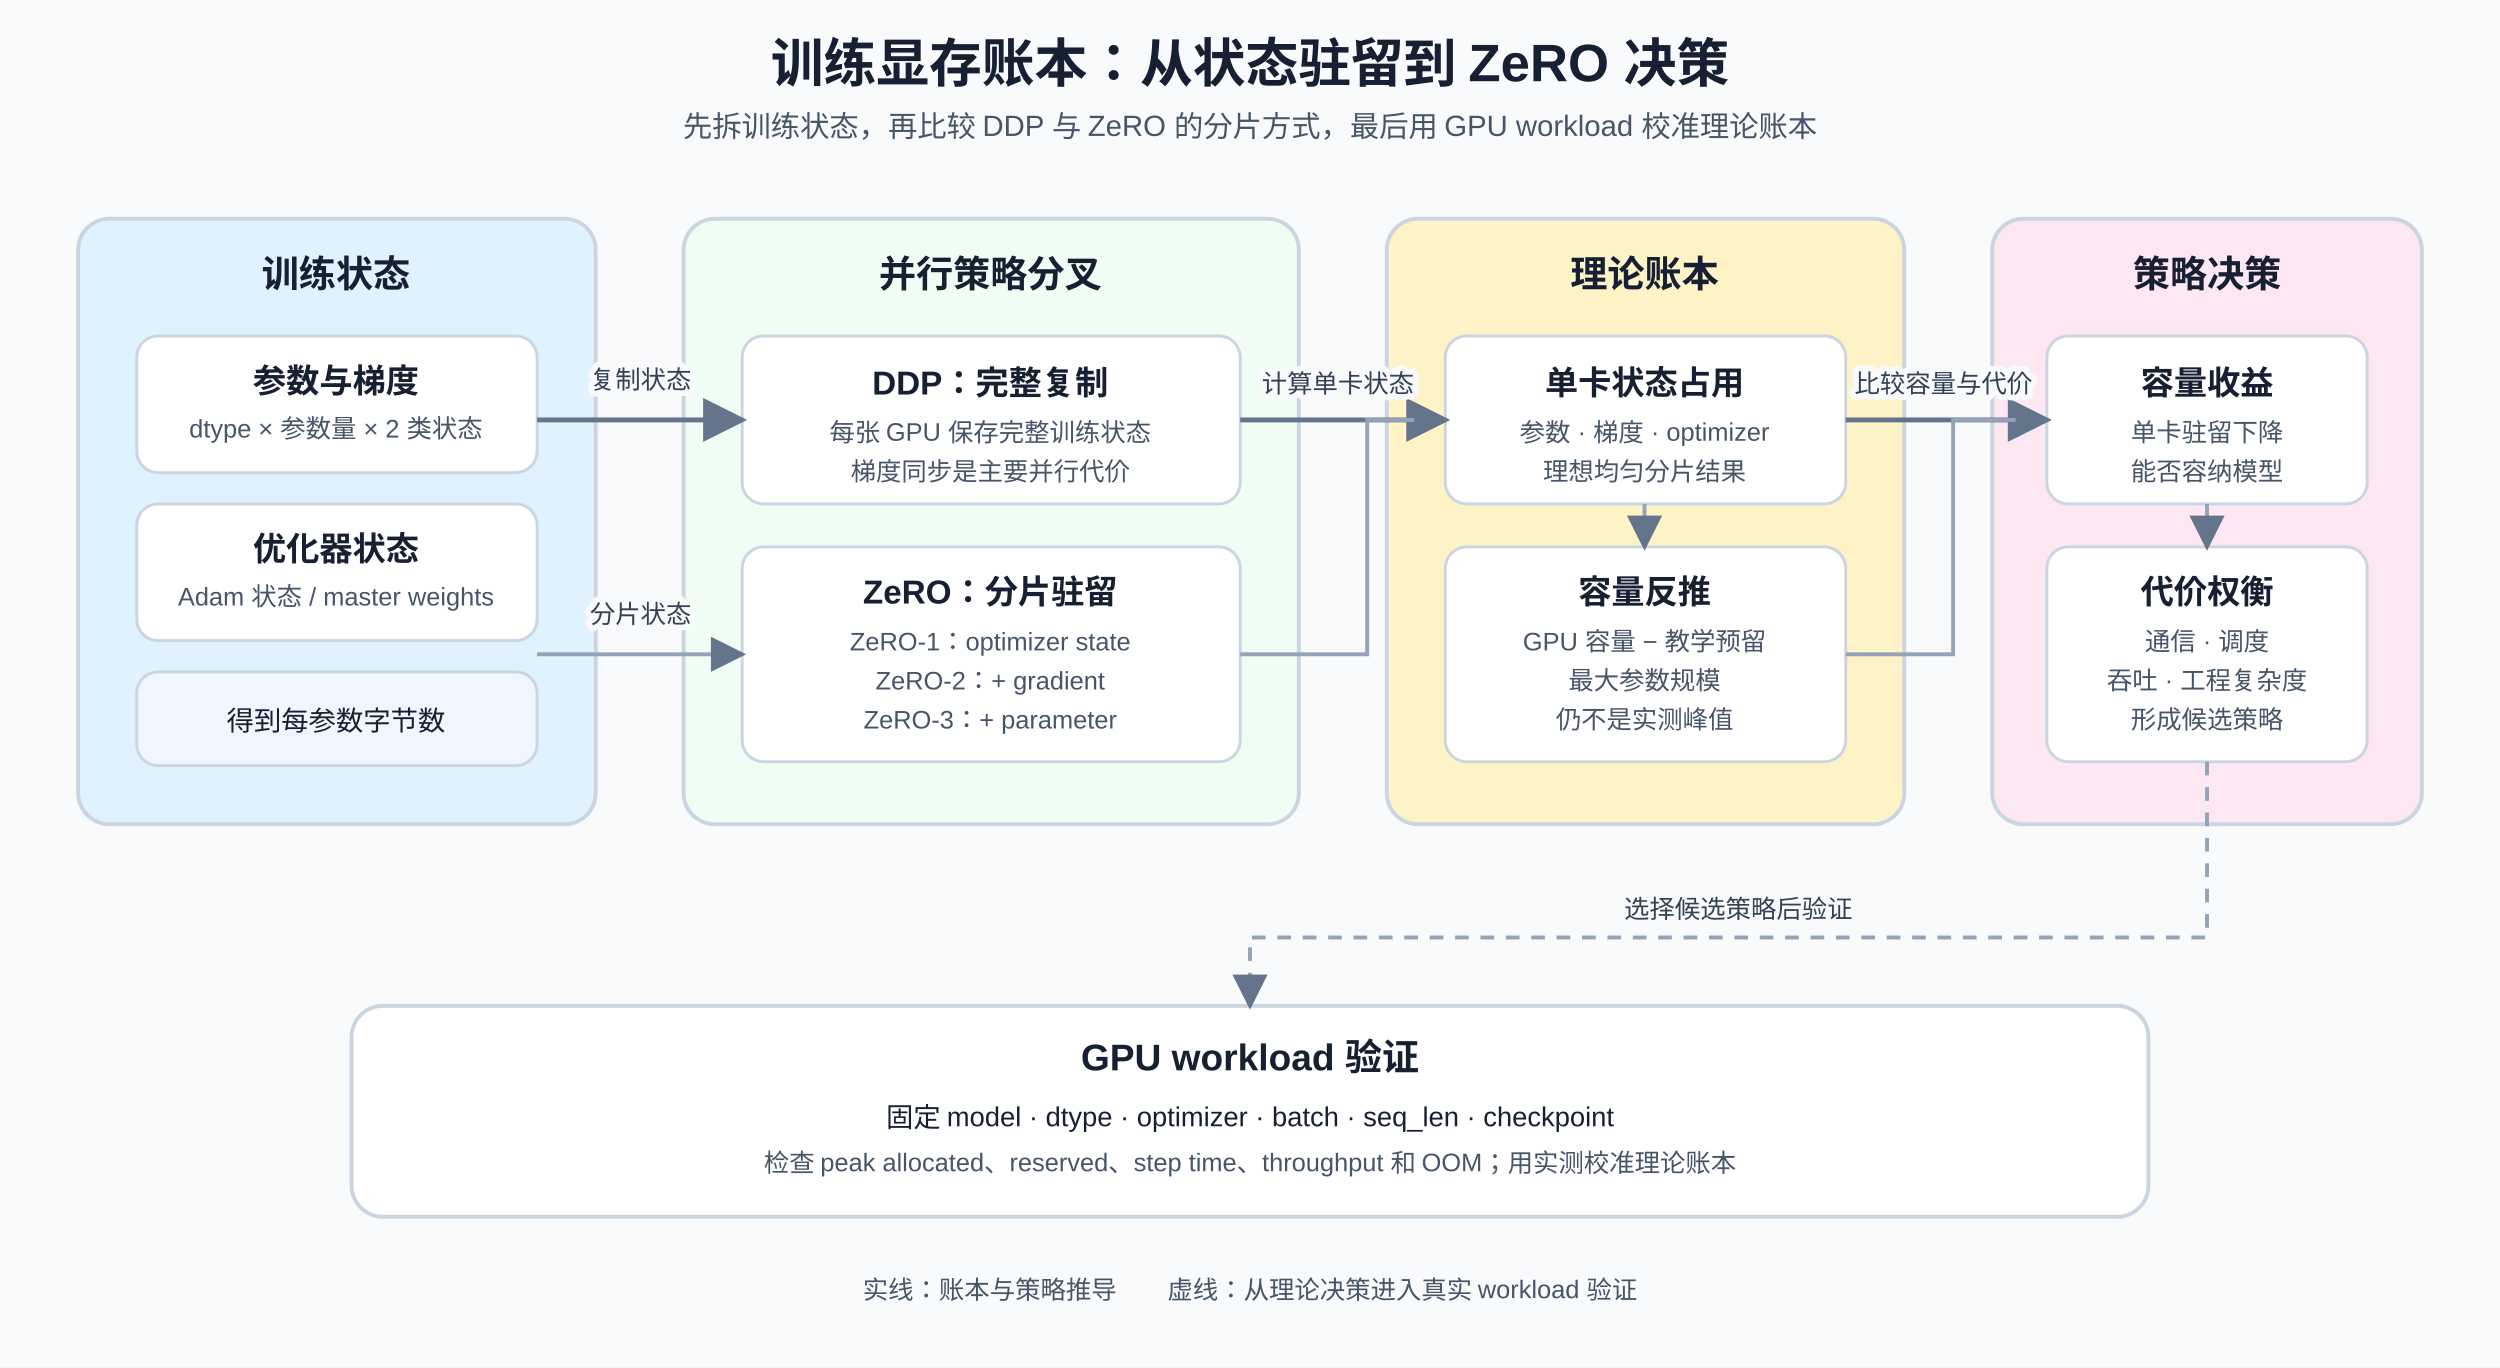
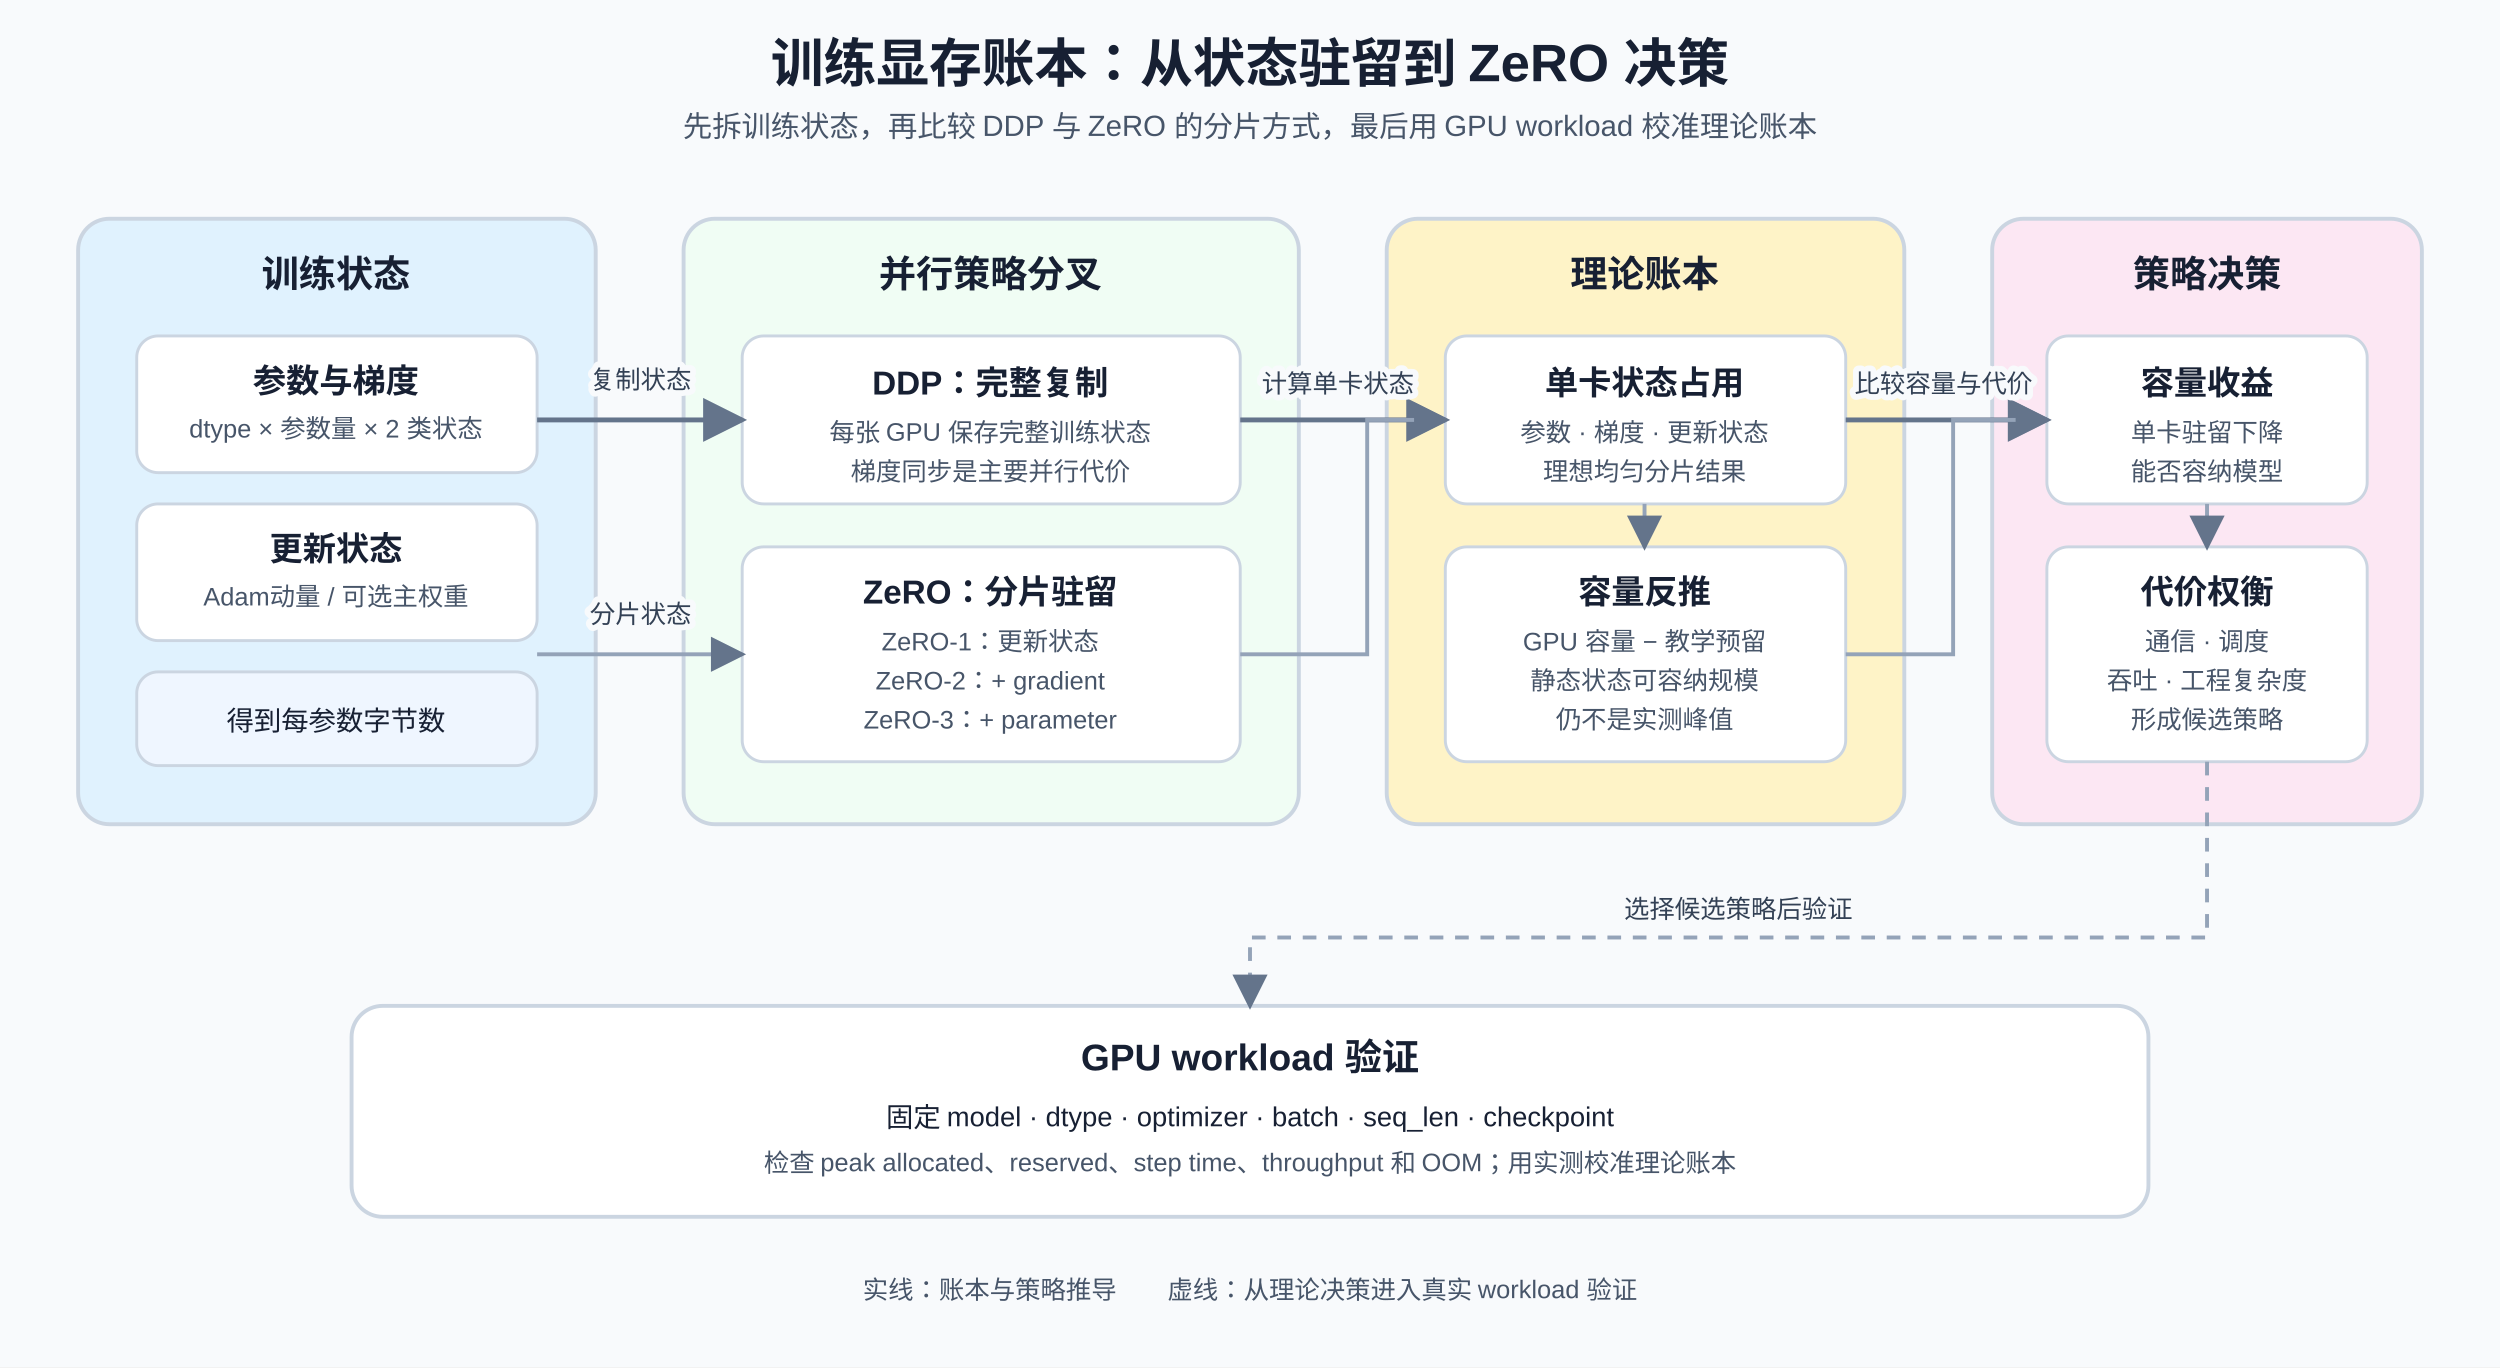
<svg xmlns="http://www.w3.org/2000/svg" width="1280" height="700" viewBox="0 0 1280 700">
  <defs>
    <marker id="arrow" markerWidth="9" markerHeight="9" refX="8" refY="4.5" orient="auto">
      <path d="M0 0L9 4.5L0 9Z" fill="#64748b" />
    </marker>
    <style>
    text{font-family:Arial,'Microsoft YaHei',sans-serif;fill:#172033}
    .title{font-size:27px;font-weight:700}.sub{font-size:15px;fill:#475569}
    .group{font-size:19px;font-weight:700}.head{font-size:17px;font-weight:700}
    .body{font-size:14px}.small{font-size:13px;fill:#475569}
    .panel{stroke:#cbd5e1;stroke-width:2;rx:16}.item{stroke:#cbd5e1;stroke-width:1.5;rx:11}
    .flow{stroke:#64748b;stroke-width:2.5;fill:none;marker-end:url(#arrow)}
    .branch{stroke:#94a3b8;stroke-width:2;fill:none;marker-end:url(#arrow)}
    .dashed{stroke:#94a3b8;stroke-width:2;stroke-dasharray:7 6;fill:none;marker-end:url(#arrow)}
    .line-label{font-size:13px;fill:#334155;paint-order:stroke;stroke:#f8fafc;stroke-width:6px;stroke-linejoin:round}
  </style>
  </defs>
  <rect width="1280" height="700" fill="#f8fafc" />
  <text x="640" y="42" text-anchor="middle" class="title">训练显存账本：从状态驻留到 ZeRO 决策</text>
  <text x="640" y="70" text-anchor="middle" class="sub">先拆训练状态，再比较 DDP 与 ZeRO 的分片方式，最后用 GPU workload 校准理论账本</text>
  <rect x="40" y="112" width="265" height="310" fill="#e0f2fe" class="panel" />
  <text x="172" y="147" text-anchor="middle" class="group">训练状态</text>
  <rect x="70" y="172" width="205" height="70" fill="#fff" class="item" />
  <text x="172" y="201" text-anchor="middle" class="head">参数与梯度</text>
  <text x="172" y="224" text-anchor="middle" class="small">dtype × 参数量 × 2 类状态</text>
  <rect x="70" y="258" width="205" height="70" fill="#fff" class="item" />
-   <text x="172" y="287" text-anchor="middle" class="head">优化器状态</text>
-   <text x="172" y="310" text-anchor="middle" class="small">Adam 状态 / master weights</text>
+   <text x="172" y="287" text-anchor="middle" class="head">更新状态</text>
+   <text x="172" y="310" text-anchor="middle" class="small">Adam动量 / 可选主权重</text>
  <rect x="70" y="344" width="205" height="48" fill="#eff6ff" class="item" />
  <text x="172" y="374" text-anchor="middle" class="body">得到每参数字节数</text>
  <rect x="350" y="112" width="315" height="310" fill="#f0fdf4" class="panel" />
  <text x="507" y="147" text-anchor="middle" class="group">并行策略分叉</text>
  <rect x="380" y="172" width="255" height="86" fill="#fff" class="item" />
  <text x="507" y="202" text-anchor="middle" class="head">DDP：完整复制</text>
  <text x="507" y="226" text-anchor="middle" class="small">每张 GPU 保存完整训练状态</text>
  <text x="507" y="246" text-anchor="middle" class="small">梯度同步是主要并行代价</text>
  <rect x="380" y="280" width="255" height="110" fill="#fff" class="item" />
  <text x="507" y="309" text-anchor="middle" class="head">ZeRO：分片驻留</text>
-   <text x="507" y="333" text-anchor="middle" class="small">ZeRO-1：optimizer state</text>
+   <text x="507" y="333" text-anchor="middle" class="small">ZeRO-1：更新状态</text>
  <text x="507" y="353" text-anchor="middle" class="small">ZeRO-2：+ gradient</text>
  <text x="507" y="373" text-anchor="middle" class="small">ZeRO-3：+ parameter</text>
  <rect x="710" y="112" width="265" height="310" fill="#fef3c7" class="panel" />
  <text x="842" y="147" text-anchor="middle" class="group">理论账本</text>
  <rect x="740" y="172" width="205" height="86" fill="#fff" class="item" />
  <text x="842" y="202" text-anchor="middle" class="head">单卡状态占用</text>
-   <text x="842" y="226" text-anchor="middle" class="small">参数 · 梯度 · optimizer</text>
+   <text x="842" y="226" text-anchor="middle" class="small">参数 · 梯度 · 更新状态</text>
  <text x="842" y="246" text-anchor="middle" class="small">理想均匀分片结果</text>
  <rect x="740" y="280" width="205" height="110" fill="#fff" class="item" />
  <text x="842" y="309" text-anchor="middle" class="head">容量反推</text>
  <text x="842" y="333" text-anchor="middle" class="small">GPU 容量 − 教学预留</text>
-   <text x="842" y="353" text-anchor="middle" class="small">最大参数规模</text>
+   <text x="842" y="353" text-anchor="middle" class="small">静态状态可容纳规模</text>
  <text x="842" y="373" text-anchor="middle" class="small">仍不是实测峰值</text>
  <rect x="1020" y="112" width="220" height="310" fill="#fce7f3" class="panel" />
  <text x="1130" y="147" text-anchor="middle" class="group">策略决策</text>
  <rect x="1048" y="172" width="164" height="86" fill="#fff" class="item" />
  <text x="1130" y="202" text-anchor="middle" class="head">容量收益</text>
  <text x="1130" y="226" text-anchor="middle" class="small">单卡驻留下降</text>
  <text x="1130" y="246" text-anchor="middle" class="small">能否容纳模型</text>
  <rect x="1048" y="280" width="164" height="110" fill="#fff" class="item" />
  <text x="1130" y="309" text-anchor="middle" class="head">代价权衡</text>
  <text x="1130" y="333" text-anchor="middle" class="small">通信 · 调度</text>
  <text x="1130" y="353" text-anchor="middle" class="small">吞吐 · 工程复杂度</text>
  <text x="1130" y="373" text-anchor="middle" class="small">形成候选策略</text>
  <path d="M275 215H380" class="flow" />
  <text x="328" y="199" text-anchor="middle" class="line-label">复制状态</text>
  <path d="M275 335H380" class="branch" />
  <text x="328" y="319" text-anchor="middle" class="line-label">分片状态</text>
  <path d="M635 215H740" class="flow" />
  <text x="685" y="201" text-anchor="middle" class="line-label">计算单卡状态</text>
  <path d="M635 335H700V215H740" class="branch" />
  <path d="M945 215H1048" class="flow" />
  <text x="995" y="201" text-anchor="middle" class="line-label">比较容量与代价</text>
  <path d="M945 335H1000V215H1048" class="branch" />
  <path d="M842 258V280" class="branch" />
  <path d="M1130 258V280" class="branch" />
  <rect x="180" y="515" width="920" height="108" fill="#fff" class="panel" />
  <text x="640" y="548" text-anchor="middle" class="group">GPU workload 验证</text>
  <text x="640" y="577" text-anchor="middle" class="body">固定 model · dtype · optimizer · batch · seq_len · checkpoint</text>
  <text x="640" y="600" text-anchor="middle" class="small">检查 peak allocated、reserved、step time、throughput 和 OOM；用实测校准理论账本</text>
  <path d="M1130 390V480H640V515" class="dashed" />
  <text x="890" y="470" text-anchor="middle" class="line-label">选择候选策略后验证</text>
  <text x="640" y="665" text-anchor="middle" class="small">实线：账本与策略推导　　虚线：从理论决策进入真实 workload 验证</text>
</svg>
